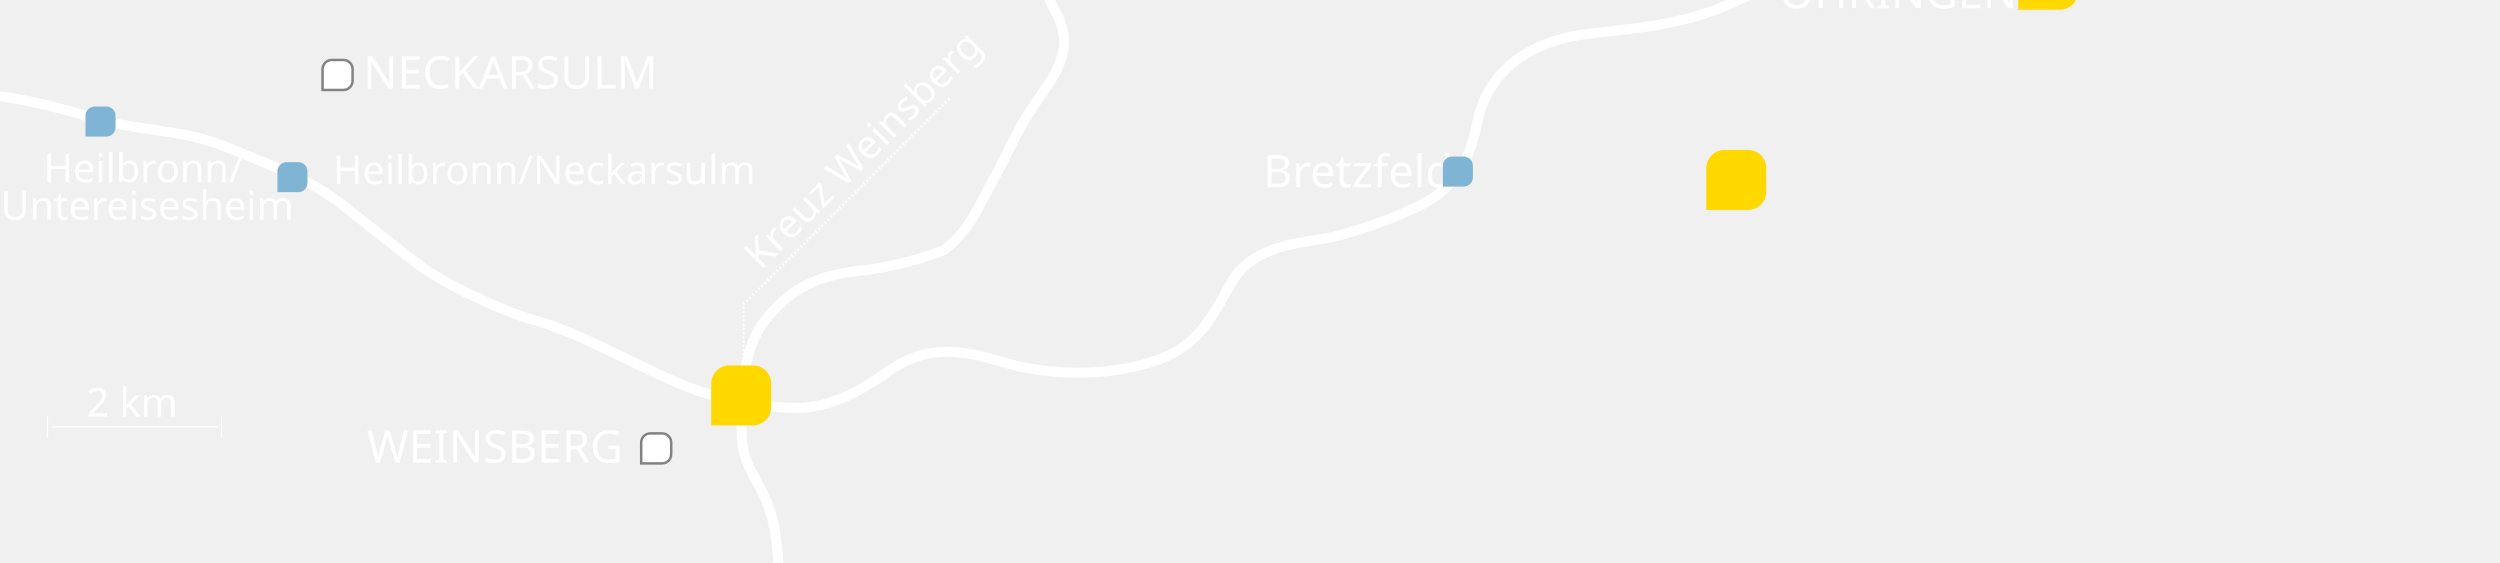
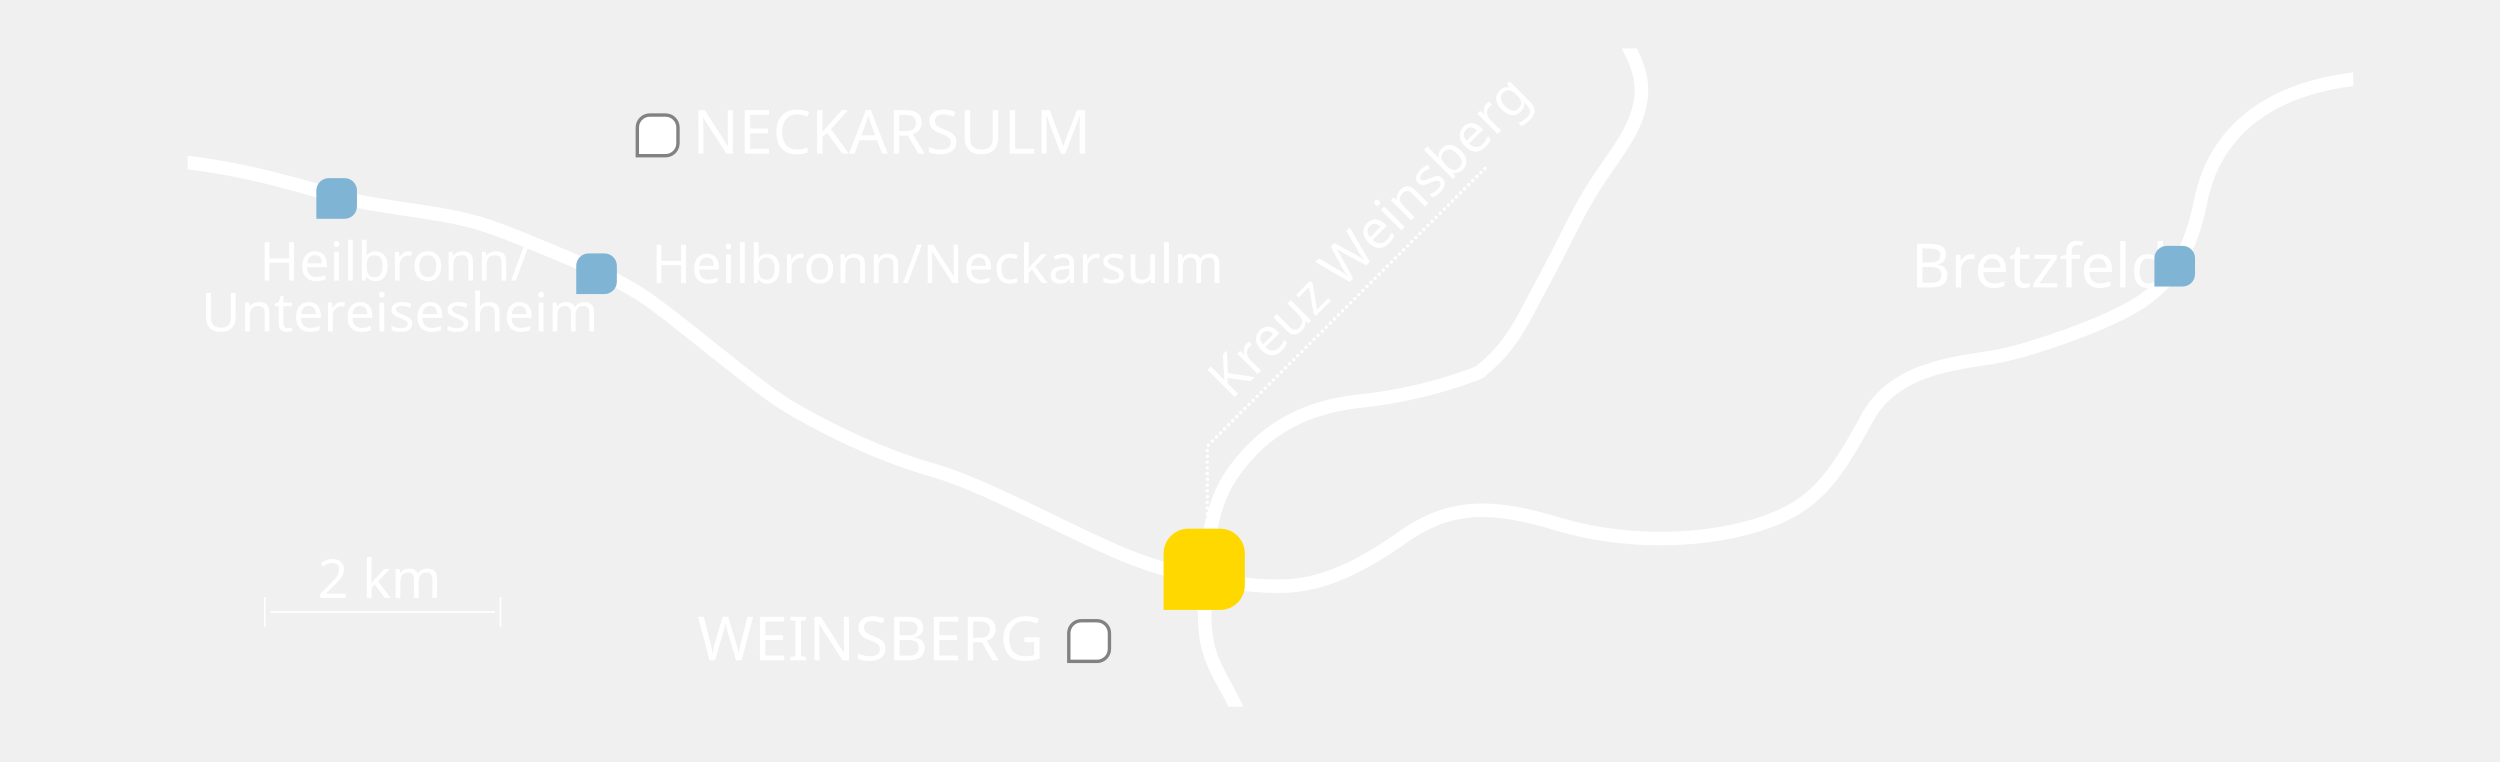
- <svg xmlns="http://www.w3.org/2000/svg" version="1.1" id="Ebene_1" x="0px" y="0px" width="1000px" height="225px" viewBox="0 0 1000 225" xml:space="preserve">
-   <g transform="translate(-75, -320)">
-     <path fill="none" stroke="#FFFFFF" stroke-width="4" d="M-806.807,93.344c19.765,10.939,69.326,43.913,92.622,49.562    c23.295,5.646,37.767,9.177,51.532,18s25.413,22.237,31.766,31.768c6.354,9.529,18.002,16.942,32.473,16.942    c14.471,0,20.824,2.115,24.354,2.821c3.53,0.706,11.294,2.116,29.295-1.06c10.942-2.47,34.943,10.59,44.472,14.12    c9.53,3.528,23.648,2.469,36.002,3.528c12.354,1.059,40.59,7.06,87.887,20.471c47.295,13.414,62.826,13.414,76.592,13.414    s39.883-6.705,49.412-6.705c9.531,0,23.65,0.703,39.533,10.233c15.883,9.529,31.766,32.471,44.473,42.709    c12.707,10.232,22.236,15.883,37.061,23.646c14.822,7.766,20.826,13.412,37.41,23.646c16.592,10.238,32.826,15.531,56.123,9.18    c23.295-6.354,24-4.234,45.883-5.295c21.883-1.059,32.826-3.529,41.297-3.529s24.355,0.705,45.178,5.998    c20.826,5.295,16.943,5.648,35.65,8.471c18.705,2.826,22.588,3.18,37.412,9.18s26.824,10.941,36,16.941    c9.18,6,32.121,25.766,41.65,31.766s27.885,15.176,43.061,19.412c15.178,4.234,35.295,15.531,54.355,24.002    c19.061,8.473,38.117,10.588,49.063,10.588c10.939,0,21.881-4.234,36.354-14.471c14.473-10.234,27.18-9.527,45.885-3.881    s41.297,5.646,58.592,0.352c17.297-5.295,22.943-13.766,33.178-32.473c8.824-15.176,28.943-15.527,39.18-17.646    c10.234-2.117,32.469-9.885,41.293-15.885c8.824-5.998,14.471-14.119,17.648-30.002c3.176-15.883,15.18-32.824,47.297-36.002    c32.119-3.176,44.119-6.705,60.002-14.469c15.883-7.768,31.061-20.117,46.592-22.943c15.527-2.824,35.646-11.646,41.295-15.177    s24.354-13.763,58.238-12.352c33.885,1.41,40.236,6.353,66.004-1.767c25.766-8.118,39.529-20.471,73.768-19.06    c16.941,0.354,17.648,5.649,49.414,8.118s45.883,5.295,65.297,12.355c19.414,7.056,36.355,18.352,55.061,22.588    c18.707,4.234,24.705,6,53.297,6.703c28.588,0.709,45.178,5.299,58.236,9.18c0,0,37.063,15.883,47.297,19.764    c10.236,3.883,35.648,15.531,49.768,22.59c14.121,7.061,25.416,13.766,39.533,22.238c14.117,8.471,36.354,16.588,55.412,16.588    c19.061,0,34.939,2.119,38.824,3.529" />
-     <path fill="none" stroke="#FFFFFF" stroke-width="4" d="M506.693,92.783c0,0-1.588,15.354-11.117,51.356    c-4.236,25.941,3.705,43.942,4.764,54.532c0,0,3.707,23.824-3.705,40.236c-7.412,16.413-13.236,29.119-13.766,46.59    c-0.529,17.471,9.531,29.119,11.646,33.883c2.119,4.766,7.414,11.648,5.824,20.648c-1.588,9-7.412,15.354-13.234,24.355    c-5.824,9-9.002,16.939-15.354,28.588c-6.354,11.648-9.002,19.061-19.061,27.002c0,0-14.824,6.354-34.943,8.473    c-20.117,2.115-30.707,11.117-38.119,21.705s-8.471,28.061-7.941,43.943s10.059,19.059,13.236,38.119    c3.176,19.061,0.529,24.883-3.705,34.414c-4.236,9.529-6.883,19.059-7.943,27.002l-2.529,14.441" />
-     <path fill="#FFD800" d="M774.182,379.969h-9.35c-4.047,0-7.328,3.285-7.328,7.33v2.885v6.465v7.334h7.328h6.471h2.879    c4.049,0,7.332-3.283,7.332-7.334v-9.35C781.514,383.254,778.23,379.969,774.182,379.969z" />
-     <path fill="#FFD800" d="M1355.691,3.717h-9.348c-4.049,0-7.332,3.285-7.332,7.33v2.885v6.466v7.333h7.332h6.467h2.881    c4.051,0,7.332-3.282,7.332-7.333v-9.351C1363.023,7.002,1359.742,3.717,1355.691,3.717z" />
-     <path fill="#FFD800" d="M-706.344,101.847h-9.349c-4.05,0-7.332,3.283-7.332,7.33v2.883v6.464v7.333h7.332h6.467h2.881    c4.049,0,7.331-3.278,7.331-7.333v-9.347C-699.014,105.13-702.295,101.847-706.344,101.847z" />
-     <g>
-       <text transform="matrix(1 0 0 1 -692.6553 126.5044)" fill="#FFFFFF" font-family="'HelveticaNeue-Light'" font-size="18.001">SINSHEIM</text>
+ <svg xmlns="http://www.w3.org/2000/svg" xmlns:xlink="http://www.w3.org/1999/xlink" version="1.1" id="Ebene_1" x="0px" y="0px" width="640px" height="195px" viewBox="0 0 500 225" xml:space="preserve">
+   <defs>
+     <rect id="SVGID_5_" x="71.194" y="324.322" width="639.667" height="194.416" />
+   </defs>
+   <clipPath id="SVGID_6_">
+     <use xlink:href="#SVGID_5_" overflow="visible" />
+   </clipPath>
+   <g transform="translate(-135, -310)">
+     <g clip-path="url(#SVGID_6_)">
+       <path fill="none" stroke="#FFFFFF" stroke-width="4" d="M-806.807,93.344c19.765,10.939,69.326,43.913,92.622,49.562    c23.295,5.646,37.767,9.177,51.532,18s25.413,22.237,31.766,31.768c6.354,9.529,18.002,16.942,32.473,16.942    c14.471,0,20.824,2.115,24.354,2.821c3.53,0.706,11.294,2.116,29.295-1.06c10.942-2.47,34.943,10.59,44.472,14.12    c9.53,3.528,23.648,2.469,36.002,3.528c12.354,1.059,40.59,7.06,87.887,20.471c47.295,13.414,62.826,13.414,76.592,13.414    s39.883-6.705,49.412-6.705c9.531,0,23.65,0.703,39.533,10.233c15.883,9.529,31.766,32.471,44.473,42.709    c12.707,10.232,22.236,15.883,37.061,23.646c14.822,7.766,20.826,13.412,37.41,23.646c16.592,10.238,32.826,15.531,56.123,9.18    c23.295-6.354,24-4.234,45.883-5.295c21.883-1.059,32.826-3.529,41.297-3.529s24.355,0.705,45.178,5.998    c20.826,5.295,16.943,5.648,35.65,8.471c18.705,2.826,22.588,3.18,37.412,9.18s26.824,10.941,36,16.941    c9.18,6,32.121,25.766,41.65,31.766s27.885,15.176,43.061,19.412c15.178,4.234,35.295,15.531,54.355,24.002    c19.061,8.473,38.117,10.588,49.063,10.588c10.939,0,21.881-4.234,36.354-14.471c14.473-10.234,27.18-9.527,45.885-3.881    s41.297,5.646,58.592,0.352c17.297-5.295,22.943-13.766,33.178-32.473c8.824-15.176,28.943-15.527,39.18-17.646    c10.234-2.117,32.469-9.885,41.293-15.885c8.824-5.998,14.471-14.119,17.648-30.002c3.176-15.883,15.18-32.824,47.297-36.002    c32.119-3.176,44.119-6.705,60.002-14.469c15.883-7.768,31.061-20.117,46.592-22.943c15.527-2.824,35.646-11.646,41.295-15.177    s24.354-13.763,58.238-12.352c33.885,1.41,40.236,6.353,66.004-1.767c25.766-8.118,39.529-20.471,73.768-19.06    c16.941,0.354,17.648,5.649,49.414,8.118s45.883,5.295,65.297,12.355c19.414,7.056,36.355,18.352,55.061,22.588    c18.707,4.234,24.705,6,53.297,6.703c28.588,0.709,45.178,5.299,58.236,9.18c0,0,37.063,15.883,47.297,19.764    c10.236,3.883,35.648,15.531,49.768,22.59c14.121,7.061,25.416,13.766,39.533,22.238c14.117,8.471,36.354,16.588,55.412,16.588    c19.061,0,34.939,2.119,38.824,3.529" />
+       <path fill="none" stroke="#FFFFFF" stroke-width="4" d="M506.693,92.783c0,0-1.588,15.354-11.117,51.356    c-4.236,25.941,3.705,43.942,4.764,54.532c0,0,3.707,23.824-3.705,40.236c-7.412,16.413-13.236,29.119-13.766,46.59    c-0.529,17.471,9.531,29.119,11.646,33.883c2.119,4.766,7.414,11.648,5.824,20.648c-1.588,9-7.412,15.354-13.234,24.355    c-5.824,9-9.002,16.939-15.354,28.588c-6.354,11.648-9.002,19.061-19.061,27.002c0,0-14.824,6.354-34.943,8.473    c-20.117,2.115-30.707,11.117-38.119,21.705s-8.471,28.061-7.941,43.943s10.059,19.059,13.236,38.119    c3.176,19.061,0.529,24.883-3.705,34.414c-4.236,9.529-6.883,19.059-7.943,27.002l-2.529,14.441" />
+       <path fill="#FFD800" d="M774.182,379.969h-9.35c-4.047,0-7.328,3.285-7.328,7.33v2.885v6.465v7.334h7.328h6.471h2.879    c4.049,0,7.332-3.283,7.332-7.334v-9.35C781.514,383.254,778.23,379.969,774.182,379.969z" />
+       <path fill="#FFD800" d="M1355.691,3.717h-9.348c-4.049,0-7.332,3.285-7.332,7.33v2.885v6.466v7.333h7.332h6.467h2.881    c4.051,0,7.332-3.282,7.332-7.333v-9.351C1363.023,7.002,1359.742,3.717,1355.691,3.717z" />
+       <path fill="#FFD800" d="M-706.344,101.847h-9.349c-4.05,0-7.332,3.283-7.332,7.33v2.883v6.464v7.333h7.332h6.467h2.881    c4.049,0,7.331-3.278,7.331-7.333v-9.347C-699.014,105.13-702.295,101.847-706.344,101.847z" />
+       <g>
+         <text transform="matrix(1 0 0 1 -692.6553 126.5044)" fill="#FFFFFF" font-family="'HelveticaNeue-Light'" font-size="18.001">SINSHEIM</text>
+       </g>
+       <text transform="matrix(1 0 0 1 220.3135 355.3965)" fill="#FFFFFF" font-family="'BentonSansCond-Book'" font-size="18.001">NECKARSULM</text>
+       <path fill="#FFD800" d="M898.963,299.85h-9.35c-4.047,0-7.328,3.283-7.328,7.328v2.885v6.465v7.334h7.328h6.471h2.879    c4.049,0,7.332-3.281,7.332-7.334v-9.35C906.295,303.133,903.012,299.85,898.963,299.85z" />
+       <text transform="matrix(1 0 0 1 786.6777 323.2793)" fill="#FFFFFF" font-family="'HelveticaNeue-Light'" font-size="18.001">ÖHRINGEN</text>
+       <path fill="#FFD800" d="M25.66,182.141h-5.842c-2.533,0-4.584,2.053-4.584,4.58v1.804v4.04v4.583h4.584h4.039h1.803    c2.529,0,4.582-2.051,4.582-4.583v-5.844C30.242,184.194,28.189,182.141,25.66,182.141z" />
+       <text transform="matrix(1 0 0 1 -108.6465 196.5669)" fill="#FFFFFF" font-family="'HelveticaNeue-Light'" font-size="18.001">BAD WIMPFEN</text>
+       <text transform="matrix(1 0 0 1 1232.424 27.147)" fill="#FFFFFF" font-family="'HelveticaNeue-Light'" font-size="18.001">KÜNZELSAU</text>
+       <path fill="#FFD800" d="M1083.473,277.441h-5.842c-2.531,0-4.584,2.052-4.584,4.578v1.803v4.041v4.584h4.584h4.041h1.801    c2.531,0,4.58-2.053,4.58-4.584v-5.844C1088.053,279.493,1086.004,277.441,1083.473,277.441z" />
+       <text transform="matrix(1 0 0 1 961.7998 291.8652)" fill="#FFFFFF" font-family="'HelveticaNeue-Light'" font-size="18.001">NEUENSTEIN</text>
+       <path fill="#FFD800" d="M1370.072,194.141h-5.842c-2.531,0-4.582,2.052-4.582,4.581v1.804v4.041v4.582h4.582h4.043h1.799    c2.533,0,4.582-2.051,4.582-4.582v-5.845C1374.654,196.193,1372.605,194.141,1370.072,194.141z" />
+       <text transform="matrix(1 0 0 1 1248.096 208.5669)" fill="#FFFFFF" font-family="'HelveticaNeue-Light'" font-size="18.001">KUPFERZELL</text>
+       <text transform="matrix(1 0 0 1 221.7402 505.0488)" fill="#FFFFFF" font-family="'HelveticaNeue-Light'" font-size="18.001">WEINSBERG</text>
+       <text transform="matrix(1 0 0 1 580.2705 394.8867)" fill="#FFFFFF" font-family="'HelveticaNeue-Light'" font-size="18.001">Bretzfeld</text>
+       <path fill="#80B4D5" d="M660.486,382.625h-4.674c-2.025,0-3.666,1.643-3.666,3.66v1.443v3.234v3.666h3.666h3.232h1.441    c2.023,0,3.664-1.643,3.664-3.666v-4.678C664.15,384.268,662.51,382.625,660.486,382.625z" />
+       <text transform="matrix(1 0 0 1 1109.157 245.998)" fill="#FFFFFF" font-family="'HelveticaNeue-Light'" font-size="18.001">Neuenstein</text>
+       <path fill="#80B4D5" d="M1105.742,248.148h-4.674c-2.027,0-3.668,1.643-3.668,3.66v1.443v3.235v3.664h3.668h3.232h1.441    c2.021,0,3.664-1.643,3.664-3.664v-4.679C1109.406,249.791,1107.764,248.148,1105.742,248.148z" />
+       <path fill="#80B4D5" d="M-751.519,117.757h-4.674c-2.027,0-3.667,1.643-3.667,3.665v1.443v3.23v3.669h3.667h3.232h1.441    c2.022,0,3.665-1.643,3.665-3.669v-4.674C-747.854,119.4-749.496,117.757-751.519,117.757z" />
+       <text transform="matrix(1 0 0 1 92.3999 392.8848)">
+         <tspan x="0" y="0" fill="#FFFFFF" font-family="'HelveticaNeue-Light'" font-size="15.883">Heilbronn/ </tspan>
+         <tspan x="-17.201" y="15" fill="#FFFFFF" font-family="'HelveticaNeue-Light'" font-size="15.883">Untereisesheim</tspan>
+       </text>
+       <path fill="#80B4D5" d="M117.549,362.621h-4.672c-2.027,0-3.668,1.643-3.668,3.664v1.445v3.23v3.668h3.668h3.232h1.439    c2.023,0,3.666-1.643,3.666-3.668v-4.676C121.215,364.264,119.572,362.621,117.549,362.621z" />
+       <text transform="matrix(1 0 0 1 208.1729 393.6211)" fill="#FFFFFF" font-family="'HelveticaNeue-Light'" font-size="15.883">Heilbronn/Neckarsulm</text>
+       <path fill="#80B4D5" d="M194.318,384.857h-4.674c-2.027,0-3.668,1.643-3.668,3.666v1.443v3.23v3.668h3.668h3.232h1.441    c2.021,0,3.664-1.643,3.664-3.668v-4.674C197.982,386.5,196.34,384.857,194.318,384.857z" />
+       <path fill="#FFFFFF" stroke="#828282" stroke-miterlimit="10" d="M339.818,493.357h-4.674c-2.027,0-3.668,1.643-3.668,3.666v1.443    v3.23v3.668h3.668h3.232h1.441c2.021,0,3.664-1.643,3.664-3.668v-4.674C343.482,495,341.84,493.357,339.818,493.357z" />
+       <path fill="#FFFFFF" stroke="#828282" stroke-miterlimit="10" d="M212.37,343.984h-4.674c-2.027,0-3.668,1.643-3.668,3.666v1.443    v3.23v3.668h3.668h3.232h1.441c2.021,0,3.664-1.643,3.664-3.668v-4.674C216.034,345.627,214.392,343.984,212.37,343.984z" />
+       <text transform="matrix(1 0 0 1 842.9111 282.2598)" fill="#FFFFFF" font-family="'HelveticaNeue-Light'" font-size="18.001">Öhringen</text>
+       <path fill="#80B4D5" d="M839.496,284.41h-4.674c-2.027,0-3.668,1.641-3.668,3.664v1.445v3.23v3.668h3.668h3.232h1.441    c2.021,0,3.664-1.643,3.664-3.668v-4.676C843.16,286.051,841.518,284.41,839.496,284.41z" />
+       <text transform="matrix(1 0 0 1 1356.14 302.6445)" fill="#FFFFFF" font-family="'HelveticaNeue-Light'" font-size="18.001">Kupferzell</text>
+       <path fill="#80B4D5" d="M1352.723,304.797h-4.672c-2.027,0-3.668,1.643-3.668,3.662v1.443v3.232v3.666h3.668h3.232h1.439    c2.023,0,3.666-1.643,3.666-3.666v-4.676C1356.389,306.439,1354.746,304.797,1352.723,304.797z" />
+       <text transform="matrix(1 0 0 1 1490.972 366.5313)" fill="#FFFFFF" font-family="'HelveticaNeue-Light'" font-size="18.001">Schwäbisch Hall</text>
+       <path fill="#80B4D5" d="M1487.555,368.682h-4.674c-2.027,0-3.668,1.643-3.668,3.662v1.443v3.232v3.668h3.668h3.232h1.441    c2.021,0,3.664-1.643,3.664-3.668v-4.676C1491.219,370.324,1489.576,368.682,1487.555,368.682z" />
+       <text transform="matrix(1 0 0 1 109.5811 486.6113)" fill="#FFFFFF" font-family="'HelveticaNeue-Light'" font-size="15.883">2 km</text>
+       <g>
+         <line fill="none" stroke="#FFFFFF" stroke-width="0.5" x1="95.619" y1="490.756" x2="161.965" y2="490.756" />
+         <line fill="none" stroke="#FFFFFF" stroke-width="0.5" x1="93.992" y1="495.158" x2="93.992" y2="486.355" />
+         <line fill="none" stroke="#FFFFFF" stroke-width="0.5" x1="163.594" y1="495.158" x2="163.594" y2="486.355" />
+       </g>
+       <g>
+         <rect x="-454.577" y="221.254" fill-rule="evenodd" clip-rule="evenodd" fill="#FFFFFF" stroke="#828282" width="35.845" height="23.965" />
+         <polygon fill-rule="evenodd" clip-rule="evenodd" fill="#0069AB" points="-420.789,240.79 -436.656,243.396 -452.522,240.531     -452.519,225.68 -436.652,223.077 -420.785,225.68    " />
+         <text transform="matrix(0.98 0 0 1 -446.1777 239.27)" fill="#FFFFFF" font-family="'BentonSansCond-Bold'" font-size="16.518">A6</text>
+       </g>
+       <text transform="matrix(0.7071 -0.7071 0.7071 0.7071 431.0703 240.1714)" fill="#FFFFFF" font-family="'HelveticaNeue-Light'" font-size="15.883">Neuenstadt</text>
+       <path fill="#80B4D5" d="M497.334,169.907h-4.674c-2.027,0-3.668,1.643-3.668,3.666v1.442v3.23v3.669h3.668h3.232h1.441    c2.021,0,3.664-1.643,3.664-3.669v-4.673C500.998,171.549,499.355,169.907,497.334,169.907z" />
+       <g>
+         <rect x="471.732" y="291.18" fill-rule="evenodd" clip-rule="evenodd" fill="#FFFFFF" stroke="#828282" width="27.574" height="18.436" />
+         <polygon fill-rule="evenodd" clip-rule="evenodd" fill="#80B4D5" points="497.725,306.207 485.518,308.215 473.314,306.01     473.316,294.584 485.523,292.584 497.729,294.584    " />
+         <text transform="matrix(0.98 0 0 1 475.6943 305.0371)" fill="#FFFFFF" font-family="'BentonSansCond-Bold'" font-size="12.707">A81</text>
+       </g>
+       <text transform="matrix(0.7071 -0.7071 0.7071 0.7071 379.3691 428.3779)" fill="#FFFFFF" font-family="'HelveticaNeue-Light'" font-size="15.883">Kreuz Weinsberg</text>
+       <polyline fill="none" stroke="#FFFFFF" stroke-linecap="round" stroke-linejoin="round" stroke-dasharray="0,1.7" points="    454.412,359.75 372.4,441.766 372.4,480.992   " />
+       <text transform="matrix(1 0 0 1 -733.2661 225.4468)" fill="#FFFFFF" font-family="'HelveticaNeue-Light'" font-size="15.883">Sinsheim-Steinsfurt</text>
+       <path fill="#80B4D5" d="M-589.246,204.849h-4.674c-2.026,0-3.667,1.643-3.667,3.666v1.443v3.231v3.668h3.667h3.233h1.441    c2.022,0,3.664-1.643,3.664-3.668v-4.675C-585.582,206.492-587.224,204.849-589.246,204.849z" />
+       <text transform="matrix(1 0 0 1 -278.0488 247.4395)" fill="#FFFFFF" font-family="'HelveticaNeue-Light'" font-size="18.001">Bad Rappenau</text>
+       <path fill="#80B4D5" d="M-201.965,265.091h-4.674c-2.025,0-3.666,1.641-3.666,3.66v1.443v3.234v3.665h3.666h3.232h1.441    c2.023,0,3.666-1.643,3.666-3.665v-4.678C-198.299,266.731-199.941,265.091-201.965,265.091z" />
+       <path fill="#FFD800" d="M1250.789,341.076h-5.842c-2.533,0-4.584,2.053-4.584,4.578v1.803v4.043v4.582h4.584h4.041h1.801    c2.531,0,4.58-2.051,4.58-4.582v-5.846C1255.369,343.129,1253.32,341.076,1250.789,341.076z" />
+       <text transform="matrix(1 0 0 1 1114.14 355.5)" fill="#FFFFFF" font-family="'HelveticaNeue-Light'" font-size="18.001">WALDENBURG</text>
+       <text transform="matrix(1 0 0 1 -774.0459 165.6421)" fill="#FFFFFF" font-family="'HelveticaNeue-Light'" font-size="15.883">Sinsheim Süd</text>
+       <path fill="#80B4D5" d="M-667.074,151.376h-4.673c-2.027,0-3.667,1.643-3.667,3.665v1.443v3.23v3.669h3.667h3.232h1.441    c2.023,0,3.665-1.642,3.665-3.669v-4.674C-663.409,153.019-665.051,151.376-667.074,151.376z" />
+       <path fill="#FFD800" d="M376.156,466.16h-9.35c-4.049,0-7.331,3.283-7.331,7.33v2.883v6.464v7.333h7.331h6.468h2.882    c4.049,0,7.33-3.278,7.33-7.333v-9.347C383.486,469.443,380.205,466.16,376.156,466.16z" />
    </g>
-     <text transform="matrix(1 0 0 1 220.3135 355.3965)" fill="#FFFFFF" font-family="'BentonSansCond-Book'" font-size="18.001">NECKARSULM</text>
-     <path fill="#FFD800" d="M898.963,299.85h-9.35c-4.047,0-7.328,3.283-7.328,7.328v2.885v6.465v7.334h7.328h6.471h2.879    c4.049,0,7.332-3.281,7.332-7.334v-9.35C906.295,303.133,903.012,299.85,898.963,299.85z" />
-     <text transform="matrix(1 0 0 1 786.6777 323.2793)" fill="#FFFFFF" font-family="'HelveticaNeue-Light'" font-size="18.001">ÖHRINGEN</text>
-     <path fill="#FFD800" d="M25.66,182.141h-5.842c-2.533,0-4.584,2.053-4.584,4.58v1.804v4.04v4.583h4.584h4.039h1.803    c2.529,0,4.582-2.051,4.582-4.583v-5.844C30.242,184.194,28.189,182.141,25.66,182.141z" />
-     <text transform="matrix(1 0 0 1 -108.6465 196.5669)" fill="#FFFFFF" font-family="'HelveticaNeue-Light'" font-size="18.001">BAD WIMPFEN</text>
-     <text transform="matrix(1 0 0 1 1232.424 27.147)" fill="#FFFFFF" font-family="'HelveticaNeue-Light'" font-size="18.001">KÜNZELSAU</text>
-     <path fill="#FFD800" d="M1083.473,277.441h-5.842c-2.531,0-4.584,2.052-4.584,4.578v1.803v4.041v4.584h4.584h4.041h1.801    c2.531,0,4.58-2.053,4.58-4.584v-5.844C1088.053,279.493,1086.004,277.441,1083.473,277.441z" />
-     <text transform="matrix(1 0 0 1 961.7998 291.8652)" fill="#FFFFFF" font-family="'HelveticaNeue-Light'" font-size="18.001">NEUENSTEIN</text>
-     <path fill="#FFD800" d="M1370.072,194.141h-5.842c-2.531,0-4.582,2.052-4.582,4.581v1.804v4.041v4.582h4.582h4.043h1.799    c2.533,0,4.582-2.051,4.582-4.582v-5.845C1374.654,196.193,1372.605,194.141,1370.072,194.141z" />
-     <text transform="matrix(1 0 0 1 1248.096 208.5669)" fill="#FFFFFF" font-family="'HelveticaNeue-Light'" font-size="18.001">KUPFERZELL</text>
-     <text transform="matrix(1 0 0 1 221.7402 505.0488)" fill="#FFFFFF" font-family="'HelveticaNeue-Light'" font-size="18.001">WEINSBERG</text>
-     <text transform="matrix(1 0 0 1 580.2705 394.8867)" fill="#FFFFFF" font-family="'HelveticaNeue-Light'" font-size="18.001">Bretzfeld</text>
-     <path fill="#80B4D5" d="M660.486,382.625h-4.674c-2.025,0-3.666,1.643-3.666,3.66v1.443v3.234v3.666h3.666h3.232h1.441    c2.023,0,3.664-1.643,3.664-3.666v-4.678C664.15,384.268,662.51,382.625,660.486,382.625z" />
-     <text transform="matrix(1 0 0 1 1109.157 245.998)" fill="#FFFFFF" font-family="'HelveticaNeue-Light'" font-size="18.001">Neuenstein</text>
-     <path fill="#80B4D5" d="M1105.742,248.148h-4.674c-2.027,0-3.668,1.643-3.668,3.66v1.443v3.235v3.664h3.668h3.232h1.441    c2.021,0,3.664-1.643,3.664-3.664v-4.679C1109.406,249.791,1107.764,248.148,1105.742,248.148z" />
-     <path fill="#80B4D5" d="M-751.519,117.757h-4.674c-2.027,0-3.667,1.643-3.667,3.665v1.443v3.23v3.669h3.667h3.232h1.441    c2.022,0,3.665-1.643,3.665-3.669v-4.674C-747.854,119.4-749.496,117.757-751.519,117.757z" />
-     <text transform="matrix(1 0 0 1 92.3999 392.8848)">
-       <tspan x="0" y="0" fill="#FFFFFF" font-family="'HelveticaNeue-Light'" font-size="15.883">Heilbronn/ </tspan>
-       <tspan x="-17.201" y="15" fill="#FFFFFF" font-family="'HelveticaNeue-Light'" font-size="15.883">Untereisesheim</tspan>
-     </text>
-     <path fill="#80B4D5" d="M117.549,362.621h-4.672c-2.027,0-3.668,1.643-3.668,3.664v1.445v3.23v3.668h3.668h3.232h1.439    c2.023,0,3.666-1.643,3.666-3.668v-4.676C121.215,364.264,119.572,362.621,117.549,362.621z" />
-     <text transform="matrix(1 0 0 1 208.1729 393.6211)" fill="#FFFFFF" font-family="'HelveticaNeue-Light'" font-size="15.883">Heilbronn/Neckarsulm</text>
-     <path fill="#80B4D5" d="M194.318,384.857h-4.674c-2.027,0-3.668,1.643-3.668,3.666v1.443v3.23v3.668h3.668h3.232h1.441    c2.021,0,3.664-1.643,3.664-3.668v-4.674C197.982,386.5,196.34,384.857,194.318,384.857z" />
-     <path fill="#FFFFFF" stroke="#828282" stroke-miterlimit="10" d="M339.818,493.357h-4.674c-2.027,0-3.668,1.643-3.668,3.666v1.443    v3.23v3.668h3.668h3.232h1.441c2.021,0,3.664-1.643,3.664-3.668v-4.674C343.482,495,341.84,493.357,339.818,493.357z" />
-     <path fill="#FFFFFF" stroke="#828282" stroke-miterlimit="10" d="M212.37,343.984h-4.674c-2.027,0-3.668,1.643-3.668,3.666v1.443    v3.23v3.668h3.668h3.232h1.441c2.021,0,3.664-1.643,3.664-3.668v-4.674C216.034,345.627,214.392,343.984,212.37,343.984z" />
-     <text transform="matrix(1 0 0 1 842.9111 282.2598)" fill="#FFFFFF" font-family="'HelveticaNeue-Light'" font-size="18.001">Öhringen</text>
-     <path fill="#80B4D5" d="M839.496,284.41h-4.674c-2.027,0-3.668,1.641-3.668,3.664v1.445v3.23v3.668h3.668h3.232h1.441    c2.021,0,3.664-1.643,3.664-3.668v-4.676C843.16,286.051,841.518,284.41,839.496,284.41z" />
-     <text transform="matrix(1 0 0 1 1356.14 302.6445)" fill="#FFFFFF" font-family="'HelveticaNeue-Light'" font-size="18.001">Kupferzell</text>
-     <path fill="#80B4D5" d="M1352.723,304.797h-4.672c-2.027,0-3.668,1.643-3.668,3.662v1.443v3.232v3.666h3.668h3.232h1.439    c2.023,0,3.666-1.643,3.666-3.666v-4.676C1356.389,306.439,1354.746,304.797,1352.723,304.797z" />
-     <text transform="matrix(1 0 0 1 1490.972 366.5313)" fill="#FFFFFF" font-family="'HelveticaNeue-Light'" font-size="18.001">Schwäbisch Hall</text>
-     <path fill="#80B4D5" d="M1487.555,368.682h-4.674c-2.027,0-3.668,1.643-3.668,3.662v1.443v3.232v3.668h3.668h3.232h1.441    c2.021,0,3.664-1.643,3.664-3.668v-4.676C1491.219,370.324,1489.576,368.682,1487.555,368.682z" />
-     <text transform="matrix(1 0 0 1 109.5811 486.6113)" fill="#FFFFFF" font-family="'HelveticaNeue-Light'" font-size="15.883">2 km</text>
-     <g>
-       <line fill="none" stroke="#FFFFFF" stroke-width="0.5" x1="95.619" y1="490.756" x2="161.965" y2="490.756" />
-       <line fill="none" stroke="#FFFFFF" stroke-width="0.5" x1="93.992" y1="495.158" x2="93.992" y2="486.355" />
-       <line fill="none" stroke="#FFFFFF" stroke-width="0.5" x1="163.594" y1="495.158" x2="163.594" y2="486.355" />
-     </g>
-     <g>
-       <rect x="-454.577" y="221.254" fill-rule="evenodd" clip-rule="evenodd" fill="#FFFFFF" stroke="#828282" width="35.845" height="23.965" />
-       <polygon fill-rule="evenodd" clip-rule="evenodd" fill="#0069AB" points="-420.789,240.79 -436.656,243.396 -452.522,240.531     -452.519,225.68 -436.652,223.077 -420.785,225.68    " />
-       <text transform="matrix(0.98 0 0 1 -446.1777 239.27)" fill="#FFFFFF" font-family="'BentonSansCond-Bold'" font-size="16.518">A6</text>
-     </g>
-     <text transform="matrix(0.7071 -0.7071 0.7071 0.7071 431.0703 240.1714)" fill="#FFFFFF" font-family="'HelveticaNeue-Light'" font-size="15.883">Neuenstadt</text>
-     <path fill="#80B4D5" d="M497.334,169.907h-4.674c-2.027,0-3.668,1.643-3.668,3.666v1.442v3.23v3.669h3.668h3.232h1.441    c2.021,0,3.664-1.643,3.664-3.669v-4.673C500.998,171.549,499.355,169.907,497.334,169.907z" />
-     <g>
-       <rect x="471.732" y="291.18" fill-rule="evenodd" clip-rule="evenodd" fill="#FFFFFF" stroke="#828282" width="27.574" height="18.436" />
-       <polygon fill-rule="evenodd" clip-rule="evenodd" fill="#80B4D5" points="497.725,306.207 485.518,308.215 473.314,306.01     473.316,294.584 485.523,292.584 497.729,294.584    " />
-       <text transform="matrix(0.98 0 0 1 475.6943 305.0371)" fill="#FFFFFF" font-family="'BentonSansCond-Bold'" font-size="12.707">A81</text>
-     </g>
-     <text transform="matrix(0.7071 -0.7071 0.7071 0.7071 379.3691 428.3779)" fill="#FFFFFF" font-family="'HelveticaNeue-Light'" font-size="15.883">Kreuz Weinsberg</text>
-     <polyline fill="none" stroke="#FFFFFF" stroke-linecap="round" stroke-linejoin="round" stroke-dasharray="0,1.7" points="    454.412,359.75 372.4,441.766 372.4,480.992   " />
-     <text transform="matrix(1 0 0 1 -733.2661 225.4468)" fill="#FFFFFF" font-family="'HelveticaNeue-Light'" font-size="15.883">Sinsheim-Steinsfurt</text>
-     <path fill="#80B4D5" d="M-589.246,204.849h-4.674c-2.026,0-3.667,1.643-3.667,3.666v1.443v3.231v3.668h3.667h3.233h1.441    c2.022,0,3.664-1.643,3.664-3.668v-4.675C-585.582,206.492-587.224,204.849-589.246,204.849z" />
-     <text transform="matrix(1 0 0 1 -278.0488 247.4395)" fill="#FFFFFF" font-family="'HelveticaNeue-Light'" font-size="18.001">Bad Rappenau</text>
-     <path fill="#80B4D5" d="M-201.965,265.091h-4.674c-2.025,0-3.666,1.641-3.666,3.66v1.443v3.234v3.665h3.666h3.232h1.441    c2.023,0,3.666-1.643,3.666-3.665v-4.678C-198.299,266.731-199.941,265.091-201.965,265.091z" />
-     <path fill="#FFD800" d="M1250.789,341.076h-5.842c-2.533,0-4.584,2.053-4.584,4.578v1.803v4.043v4.582h4.584h4.041h1.801    c2.531,0,4.58-2.051,4.58-4.582v-5.846C1255.369,343.129,1253.32,341.076,1250.789,341.076z" />
-     <text transform="matrix(1 0 0 1 1114.14 355.5)" fill="#FFFFFF" font-family="'HelveticaNeue-Light'" font-size="18.001">WALDENBURG</text>
-     <text transform="matrix(1 0 0 1 -774.0459 165.6421)" fill="#FFFFFF" font-family="'HelveticaNeue-Light'" font-size="15.883">Sinsheim Süd</text>
-     <path fill="#80B4D5" d="M-667.074,151.376h-4.673c-2.027,0-3.667,1.643-3.667,3.665v1.443v3.23v3.669h3.667h3.232h1.441    c2.023,0,3.665-1.642,3.665-3.669v-4.674C-663.409,153.019-665.051,151.376-667.074,151.376z" />
-     <path fill="#FFD800" d="M376.156,466.16h-9.35c-4.049,0-7.331,3.283-7.331,7.33v2.883v6.464v7.333h7.331h6.468h2.882    c4.049,0,7.33-3.278,7.33-7.333v-9.347C383.486,469.443,380.205,466.16,376.156,466.16z" />
  </g>
</svg>
